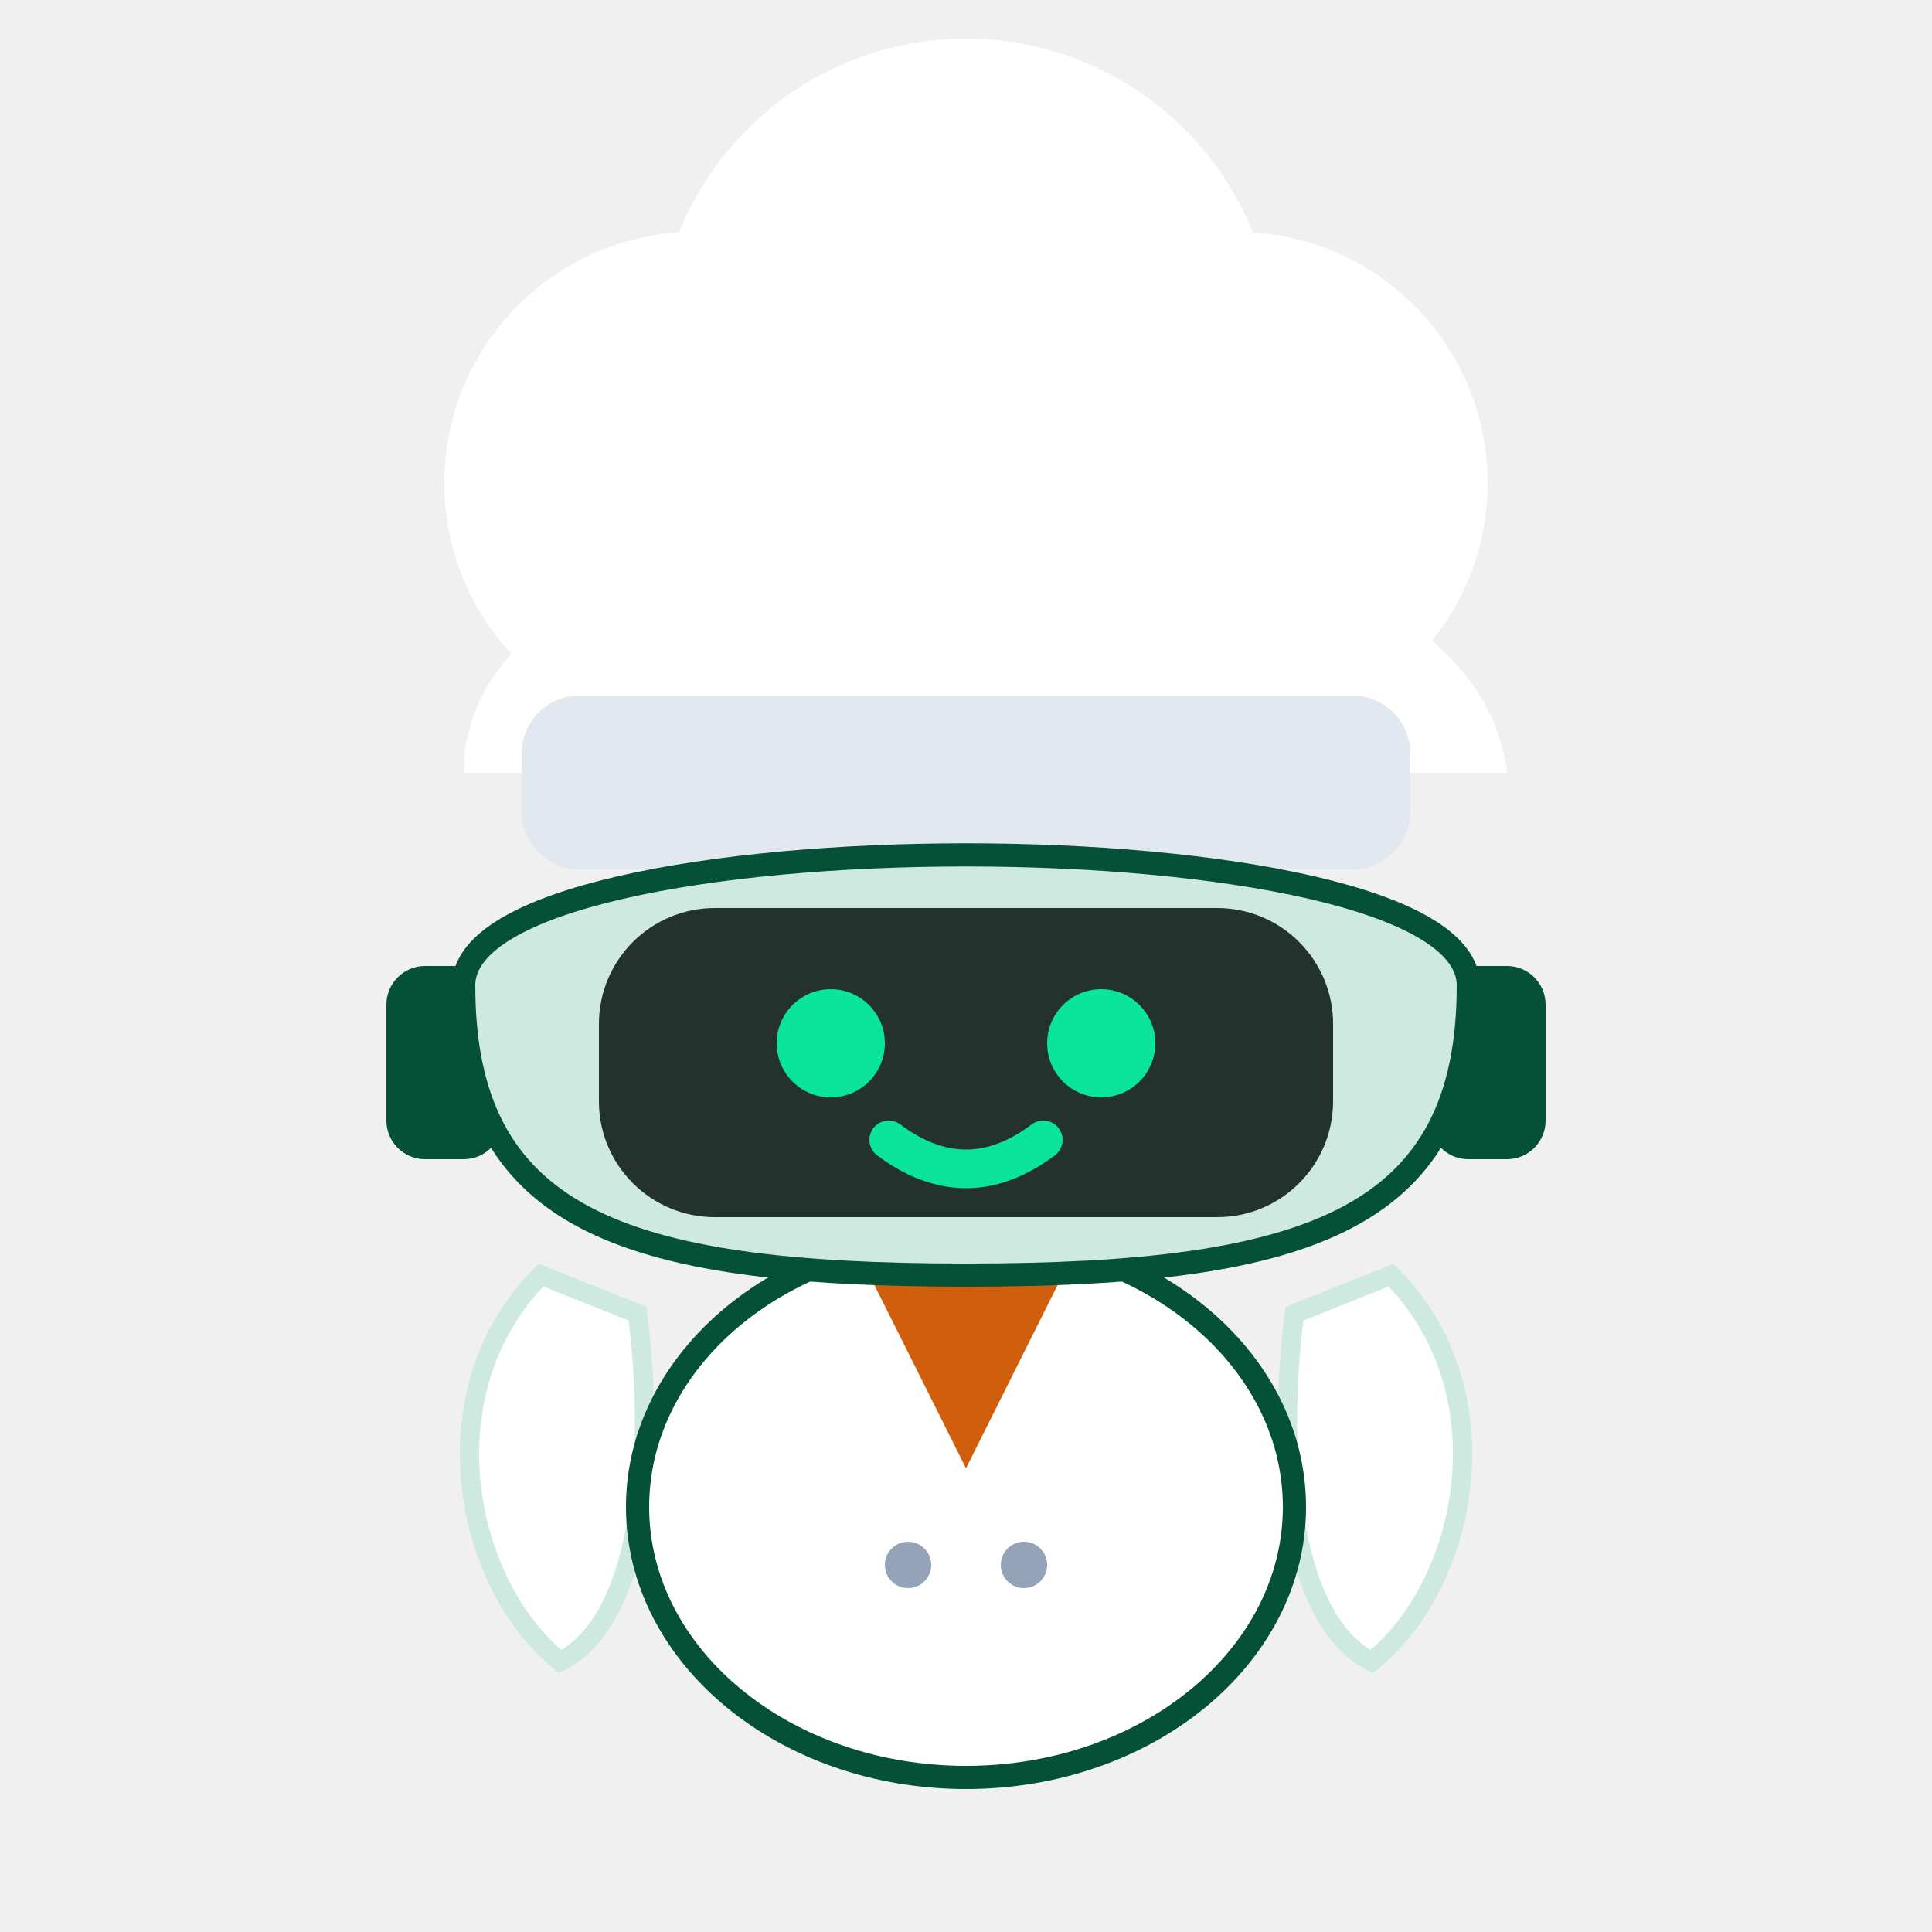
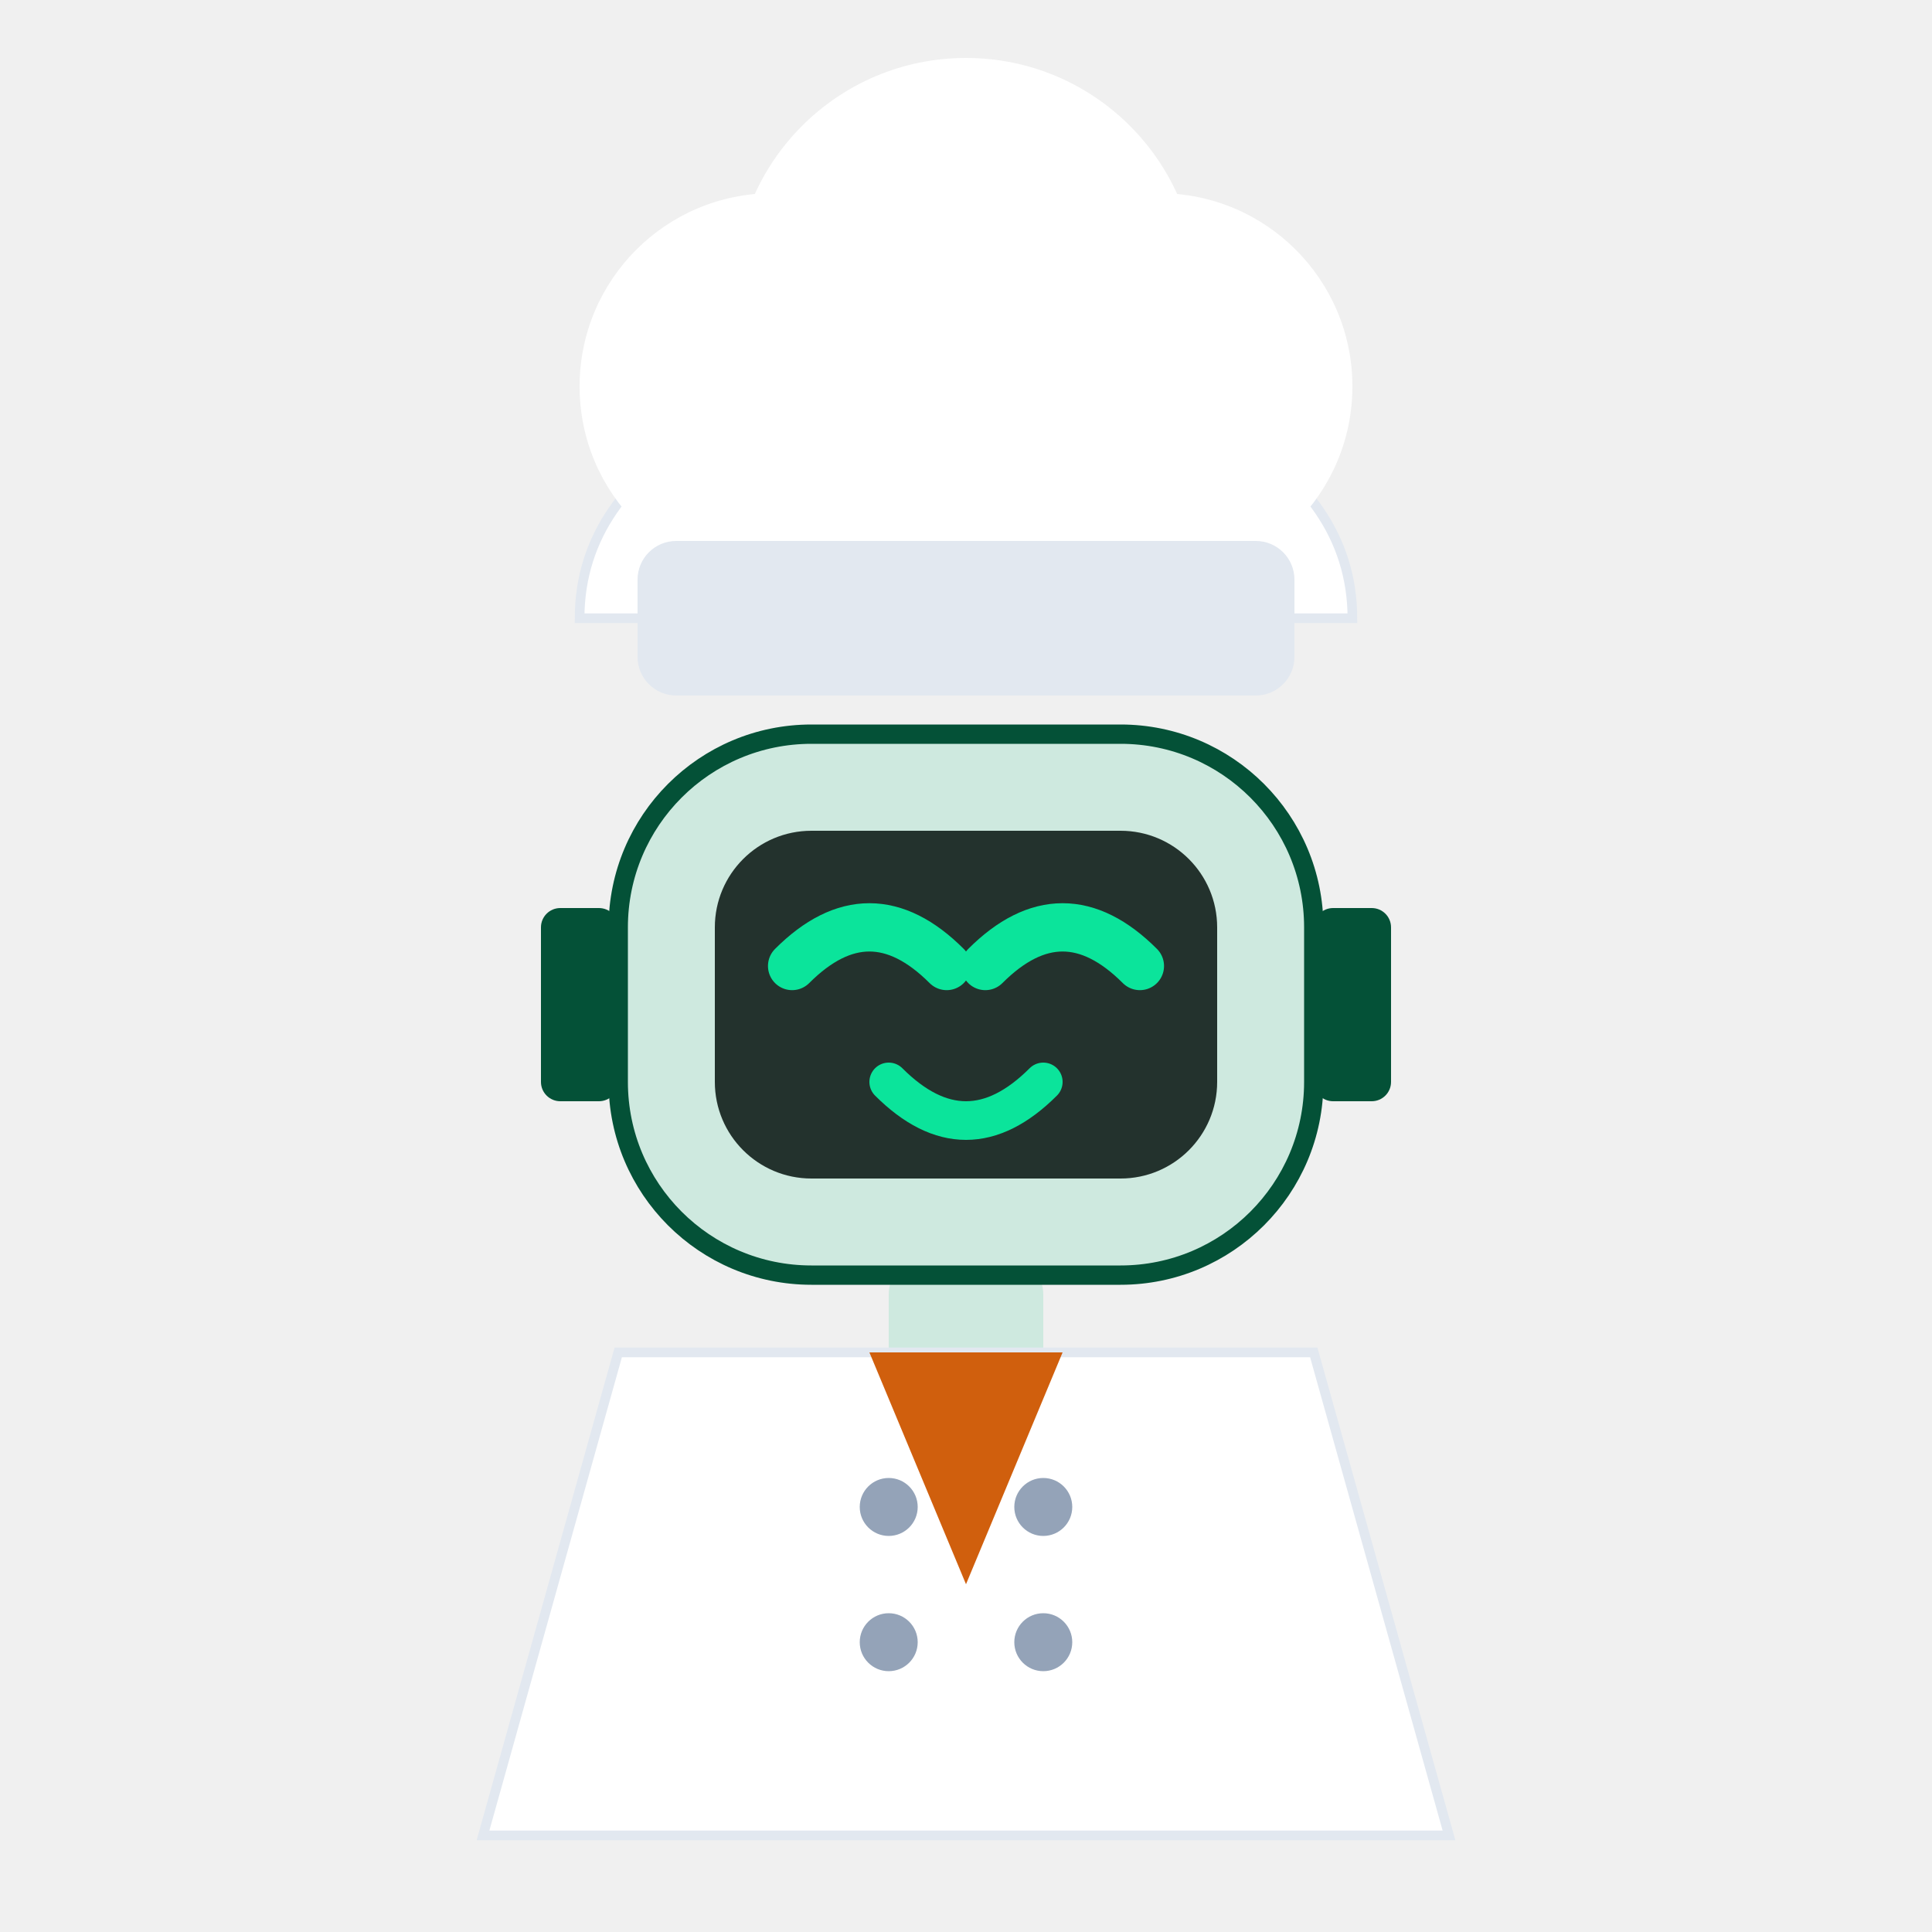
<svg xmlns="http://www.w3.org/2000/svg" viewBox="0 0 100 100">
-   <circle cx="36" cy="25" r="13" fill="#FFFFFF" />
-   <circle cx="50" cy="18" r="16" fill="#FFFFFF" />
-   <circle cx="64" cy="25" r="13" fill="#FFFFFF" />
-   <path d="M 24 40 C 24 22, 76 22, 78 40 Z" fill="#FFFFFF" />
-   <rect x="27" y="36" width="46" height="9" rx="3" fill="#E2E8F0" />
-   <path d="M 28 66 C 22 72, 24 82, 29 86 C 33 84, 34 76, 33 68 Z" fill="#FFFFFF" stroke="#CEE9DF" stroke-width="1" />
-   <path d="M 72 66 C 78 72, 76 82, 71 86 C 67 84, 66 76, 67 68 Z" fill="#FFFFFF" stroke="#CEE9DF" stroke-width="1" />
-   <ellipse cx="50" cy="78" rx="17" ry="14" fill="#FFFFFF" stroke="#045137" stroke-width="1.2" />
-   <path d="M 45 66 L 50 76 L 55 66 Z" fill="#D05F0D" />
-   <circle cx="47" cy="81" r="1.2" fill="#94A3B8" />
-   <circle cx="53" cy="81" r="1.2" fill="#94A3B8" />
-   <rect x="20" y="50" width="6" height="10" rx="2" fill="#045137" />
-   <rect x="74" y="50" width="6" height="10" rx="2" fill="#045137" />
-   <path d="M 24 51 C 24 42, 76 42, 76 51 C 76 63, 68 66, 50 66 C 32 66, 24 63, 24 51 Z" fill="#CEE9DF" stroke="#045137" stroke-width="1.2" />
-   <rect x="31" y="47" width="38" height="16" rx="6" fill="#23322D" />
-   <circle cx="43" cy="54" r="2.8" fill="#0BE49B" />
-   <circle cx="57" cy="54" r="2.8" fill="#0BE49B" />
-   <path d="M 46 59 Q 50 62 54 59" fill="none" stroke="#0BE49B" stroke-width="2" stroke-linecap="round" />
+   <path d="M30 32 C30 15, 70 15, 70 32 Z" fill="#FFFFFF" stroke="#E2E8F0" stroke-width="0.5" />
+   <circle cx="40" cy="20" r="10" fill="#FFFFFF" />
+   <circle cx="50" cy="15" r="12" fill="#FFFFFF" />
+   <circle cx="60" cy="20" r="10" fill="#FFFFFF" />
+   <rect x="33" y="28" width="34" height="8" rx="2" fill="#E2E8F0" />
+   <rect x="46" y="65" width="8" height="10" fill="#CEE9DF" rx="2" />
+   <path d="M 25 95 L 75 95 L 68 70 L 32 70 Z" fill="#FFFFFF" stroke="#E2E8F0" stroke-width="0.5" />
+   <circle cx="46" cy="78" r="1.5" fill="#94A3B8" />
+   <circle cx="46" cy="85" r="1.5" fill="#94A3B8" />
+   <circle cx="54" cy="78" r="1.5" fill="#94A3B8" />
+   <circle cx="54" cy="85" r="1.5" fill="#94A3B8" />
+   <path d="M 45 70 L 50 82 L 55 70 Z" fill="#D05F0D" />
+   <rect x="32" y="38" width="36" height="28" rx="10" fill="#CEE9DF" stroke="#045137" stroke-width="1" />
+   <rect x="28" y="47" width="4" height="10" rx="1" fill="#045137" />
+   <rect x="68" y="47" width="4" height="10" rx="1" fill="#045137" />
+   <rect x="37" y="43" width="26" height="18" rx="5" fill="#23322D" />
+   <path d="M 41 50 Q 45 46 49 50" fill="none" stroke="#0BE49B" stroke-width="2.5" stroke-linecap="round" />
+   <path d="M 51 50 Q 55 46 59 50" fill="none" stroke="#0BE49B" stroke-width="2.5" stroke-linecap="round" />
+   <path d="M 46 56 Q 50 60 54 56" fill="none" stroke="#0BE49B" stroke-width="2" stroke-linecap="round" />
</svg>
